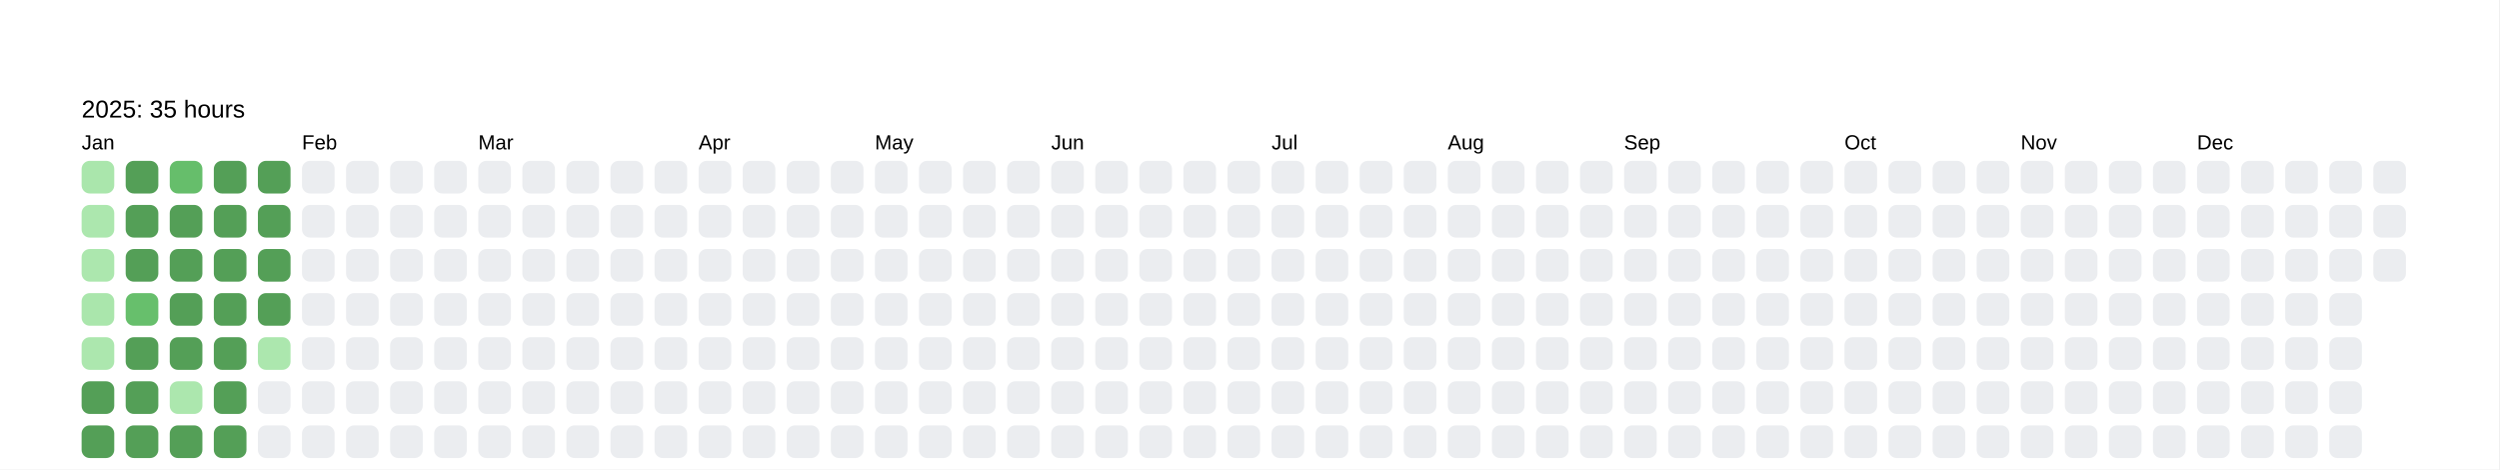
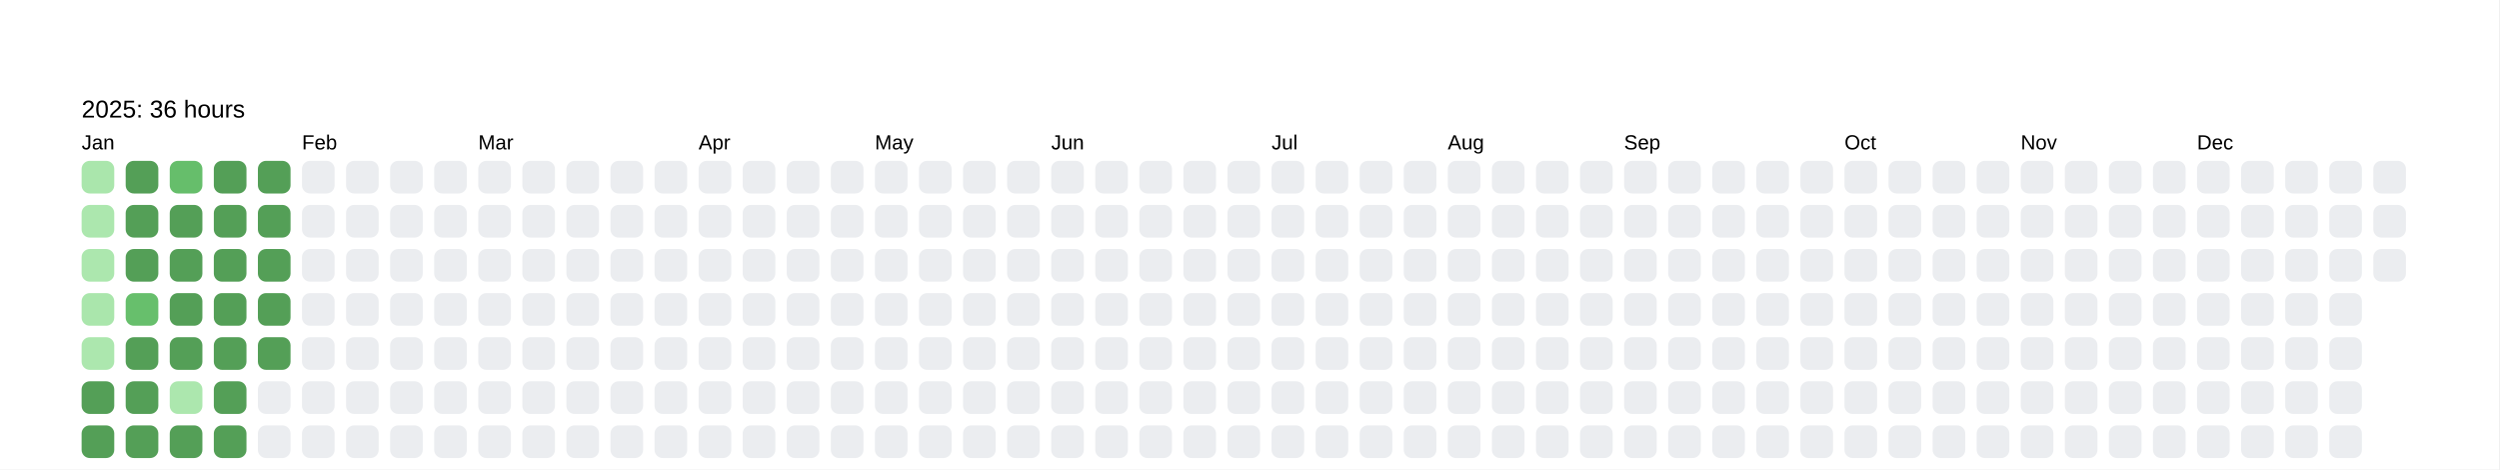
<svg xmlns="http://www.w3.org/2000/svg" baseProfile="full" height="57.5mm" version="1.1" viewBox="0,0,306.2,57.5" width="306.2mm">
  <defs />
  <rect fill="#FFFFFF" height="57.5" width="306.2" x="0" y="0" />
  <text fill="#000000" style="font-size:6px; font-family:Arial; font-weight:bold;" x="10" y="10" />
-   <text fill="#000000" style="font-size:3px; font-family:Arial;" x="10" y="14.4">2025: 35 hours</text>
+   <text fill="#000000" style="font-size:3px; font-family:Arial;" x="10" y="14.4">2025: 36 hours</text>
  <text fill="#000000" style="font-size:2.5px; font-family:Arial" x="10" y="18.3">Jan</text>
  <rect fill="#aae6ac" height="4" rx="1" ry="1" width="4" x="10" y="19.7" />
  <rect fill="#ace7ae" height="4" rx="1" ry="1" width="4" x="10" y="25.1" />
  <rect fill="#ace7ae" height="4" rx="1" ry="1" width="4" x="10" y="30.5" />
  <rect fill="#aae6ac" height="4" rx="1" ry="1" width="4" x="10" y="35.9" />
  <rect fill="#ace7ae" height="4" rx="1" ry="1" width="4" x="10" y="41.3" />
  <rect fill="#549F57" height="4" rx="1" ry="1" width="4" x="10" y="46.7" />
  <rect fill="#549F57" height="4" rx="1" ry="1" width="4" x="10" y="52.1" />
  <rect fill="#549F57" height="4" rx="1" ry="1" width="4" x="15.4" y="19.7" />
  <rect fill="#549F57" height="4" rx="1" ry="1" width="4" x="15.4" y="25.1" />
  <rect fill="#549F57" height="4" rx="1" ry="1" width="4" x="15.4" y="30.5" />
  <rect fill="#67bf6c" height="4" rx="1" ry="1" width="4" x="15.4" y="35.9" />
  <rect fill="#549F57" height="4" rx="1" ry="1" width="4" x="15.4" y="41.3" />
  <rect fill="#549F57" height="4" rx="1" ry="1" width="4" x="15.4" y="46.7" />
  <rect fill="#549F57" height="4" rx="1" ry="1" width="4" x="15.4" y="52.1" />
  <rect fill="#66be6b" height="4" rx="1" ry="1" width="4" x="20.8" y="19.7" />
  <rect fill="#549F57" height="4" rx="1" ry="1" width="4" x="20.8" y="25.1" />
  <rect fill="#549F57" height="4" rx="1" ry="1" width="4" x="20.8" y="30.5" />
  <rect fill="#549F57" height="4" rx="1" ry="1" width="4" x="20.8" y="35.9" />
  <rect fill="#549F57" height="4" rx="1" ry="1" width="4" x="20.8" y="41.3" />
  <rect fill="#ace7ae" height="4" rx="1" ry="1" width="4" x="20.8" y="46.7" />
  <rect fill="#549F57" height="4" rx="1" ry="1" width="4" x="20.8" y="52.1" />
  <rect fill="#549F57" height="4" rx="1" ry="1" width="4" x="26.2" y="19.7" />
  <rect fill="#549F57" height="4" rx="1" ry="1" width="4" x="26.2" y="25.1" />
  <rect fill="#549F57" height="4" rx="1" ry="1" width="4" x="26.2" y="30.5" />
  <rect fill="#549F57" height="4" rx="1" ry="1" width="4" x="26.2" y="35.9" />
  <rect fill="#549F57" height="4" rx="1" ry="1" width="4" x="26.2" y="41.3" />
  <rect fill="#549F57" height="4" rx="1" ry="1" width="4" x="26.2" y="46.7" />
  <rect fill="#549F57" height="4" rx="1" ry="1" width="4" x="26.2" y="52.1" />
  <rect fill="#549F57" height="4" rx="1" ry="1" width="4" x="31.6" y="19.7" />
  <rect fill="#549F57" height="4" rx="1" ry="1" width="4" x="31.6" y="25.1" />
  <rect fill="#549F57" height="4" rx="1" ry="1" width="4" x="31.6" y="30.5" />
  <rect fill="#549F57" height="4" rx="1" ry="1" width="4" x="31.6" y="35.9" />
-   <rect fill="#ace7ae" height="4" rx="1" ry="1" width="4" x="31.6" y="41.3" />
+   <rect fill="#549F57" height="4" rx="1" ry="1" width="4" x="31.6" y="41.3" />
  <rect fill="#EBEDF0" height="4" rx="1" ry="1" width="4" x="31.6" y="46.7" />
  <rect fill="#EBEDF0" height="4" rx="1" ry="1" width="4" x="31.6" y="52.1" />
  <text fill="#000000" style="font-size:2.5px; font-family:Arial" x="37.0" y="18.3">Feb</text>
  <rect fill="#EBEDF0" height="4" rx="1" ry="1" width="4" x="37.0" y="19.7" />
  <rect fill="#EBEDF0" height="4" rx="1" ry="1" width="4" x="37.0" y="25.1" />
  <rect fill="#EBEDF0" height="4" rx="1" ry="1" width="4" x="37.0" y="30.5" />
  <rect fill="#EBEDF0" height="4" rx="1" ry="1" width="4" x="37.0" y="35.9" />
  <rect fill="#EBEDF0" height="4" rx="1" ry="1" width="4" x="37.0" y="41.3" />
  <rect fill="#EBEDF0" height="4" rx="1" ry="1" width="4" x="37.0" y="46.7" />
  <rect fill="#EBEDF0" height="4" rx="1" ry="1" width="4" x="37.0" y="52.1" />
  <rect fill="#EBEDF0" height="4" rx="1" ry="1" width="4" x="42.4" y="19.7" />
  <rect fill="#EBEDF0" height="4" rx="1" ry="1" width="4" x="42.4" y="25.1" />
  <rect fill="#EBEDF0" height="4" rx="1" ry="1" width="4" x="42.4" y="30.5" />
  <rect fill="#EBEDF0" height="4" rx="1" ry="1" width="4" x="42.4" y="35.9" />
  <rect fill="#EBEDF0" height="4" rx="1" ry="1" width="4" x="42.4" y="41.3" />
  <rect fill="#EBEDF0" height="4" rx="1" ry="1" width="4" x="42.4" y="46.7" />
  <rect fill="#EBEDF0" height="4" rx="1" ry="1" width="4" x="42.4" y="52.1" />
  <rect fill="#EBEDF0" height="4" rx="1" ry="1" width="4" x="47.8" y="19.7" />
  <rect fill="#EBEDF0" height="4" rx="1" ry="1" width="4" x="47.8" y="25.1" />
  <rect fill="#EBEDF0" height="4" rx="1" ry="1" width="4" x="47.8" y="30.5" />
  <rect fill="#EBEDF0" height="4" rx="1" ry="1" width="4" x="47.8" y="35.9" />
  <rect fill="#EBEDF0" height="4" rx="1" ry="1" width="4" x="47.8" y="41.3" />
  <rect fill="#EBEDF0" height="4" rx="1" ry="1" width="4" x="47.8" y="46.7" />
  <rect fill="#EBEDF0" height="4" rx="1" ry="1" width="4" x="47.8" y="52.1" />
  <rect fill="#EBEDF0" height="4" rx="1" ry="1" width="4" x="53.2" y="19.7" />
  <rect fill="#EBEDF0" height="4" rx="1" ry="1" width="4" x="53.2" y="25.1" />
  <rect fill="#EBEDF0" height="4" rx="1" ry="1" width="4" x="53.2" y="30.5" />
  <rect fill="#EBEDF0" height="4" rx="1" ry="1" width="4" x="53.2" y="35.9" />
  <rect fill="#EBEDF0" height="4" rx="1" ry="1" width="4" x="53.2" y="41.3" />
  <rect fill="#EBEDF0" height="4" rx="1" ry="1" width="4" x="53.2" y="46.7" />
  <rect fill="#EBEDF0" height="4" rx="1" ry="1" width="4" x="53.2" y="52.1" />
  <text fill="#000000" style="font-size:2.5px; font-family:Arial" x="58.6" y="18.3">Mar</text>
  <rect fill="#EBEDF0" height="4" rx="1" ry="1" width="4" x="58.6" y="19.7" />
  <rect fill="#EBEDF0" height="4" rx="1" ry="1" width="4" x="58.6" y="25.1" />
  <rect fill="#EBEDF0" height="4" rx="1" ry="1" width="4" x="58.6" y="30.5" />
  <rect fill="#EBEDF0" height="4" rx="1" ry="1" width="4" x="58.6" y="35.9" />
  <rect fill="#EBEDF0" height="4" rx="1" ry="1" width="4" x="58.6" y="41.3" />
  <rect fill="#EBEDF0" height="4" rx="1" ry="1" width="4" x="58.6" y="46.7" />
  <rect fill="#EBEDF0" height="4" rx="1" ry="1" width="4" x="58.6" y="52.1" />
  <rect fill="#EBEDF0" height="4" rx="1" ry="1" width="4" x="64" y="19.7" />
  <rect fill="#EBEDF0" height="4" rx="1" ry="1" width="4" x="64" y="25.1" />
  <rect fill="#EBEDF0" height="4" rx="1" ry="1" width="4" x="64" y="30.5" />
  <rect fill="#EBEDF0" height="4" rx="1" ry="1" width="4" x="64" y="35.9" />
  <rect fill="#EBEDF0" height="4" rx="1" ry="1" width="4" x="64" y="41.3" />
  <rect fill="#EBEDF0" height="4" rx="1" ry="1" width="4" x="64" y="46.7" />
  <rect fill="#EBEDF0" height="4" rx="1" ry="1" width="4" x="64" y="52.1" />
  <rect fill="#EBEDF0" height="4" rx="1" ry="1" width="4" x="69.4" y="19.7" />
  <rect fill="#EBEDF0" height="4" rx="1" ry="1" width="4" x="69.4" y="25.1" />
  <rect fill="#EBEDF0" height="4" rx="1" ry="1" width="4" x="69.4" y="30.5" />
  <rect fill="#EBEDF0" height="4" rx="1" ry="1" width="4" x="69.4" y="35.9" />
  <rect fill="#EBEDF0" height="4" rx="1" ry="1" width="4" x="69.4" y="41.3" />
  <rect fill="#EBEDF0" height="4" rx="1" ry="1" width="4" x="69.4" y="46.7" />
  <rect fill="#EBEDF0" height="4" rx="1" ry="1" width="4" x="69.4" y="52.1" />
  <rect fill="#EBEDF0" height="4" rx="1" ry="1" width="4" x="74.8" y="19.7" />
  <rect fill="#EBEDF0" height="4" rx="1" ry="1" width="4" x="74.8" y="25.1" />
  <rect fill="#EBEDF0" height="4" rx="1" ry="1" width="4" x="74.8" y="30.5" />
  <rect fill="#EBEDF0" height="4" rx="1" ry="1" width="4" x="74.8" y="35.9" />
  <rect fill="#EBEDF0" height="4" rx="1" ry="1" width="4" x="74.8" y="41.3" />
  <rect fill="#EBEDF0" height="4" rx="1" ry="1" width="4" x="74.8" y="46.7" />
  <rect fill="#EBEDF0" height="4" rx="1" ry="1" width="4" x="74.8" y="52.1" />
  <rect fill="#EBEDF0" height="4" rx="1" ry="1" width="4" x="80.2" y="19.7" />
  <rect fill="#EBEDF0" height="4" rx="1" ry="1" width="4" x="80.2" y="25.1" />
  <rect fill="#EBEDF0" height="4" rx="1" ry="1" width="4" x="80.2" y="30.5" />
  <rect fill="#EBEDF0" height="4" rx="1" ry="1" width="4" x="80.2" y="35.9" />
  <rect fill="#EBEDF0" height="4" rx="1" ry="1" width="4" x="80.2" y="41.3" />
  <rect fill="#EBEDF0" height="4" rx="1" ry="1" width="4" x="80.2" y="46.7" />
  <rect fill="#EBEDF0" height="4" rx="1" ry="1" width="4" x="80.2" y="52.1" />
  <text fill="#000000" style="font-size:2.5px; font-family:Arial" x="85.6" y="18.3">Apr</text>
  <rect fill="#EBEDF0" height="4" rx="1" ry="1" width="4" x="85.6" y="19.7" />
  <rect fill="#EBEDF0" height="4" rx="1" ry="1" width="4" x="85.6" y="25.1" />
  <rect fill="#EBEDF0" height="4" rx="1" ry="1" width="4" x="85.6" y="30.5" />
  <rect fill="#EBEDF0" height="4" rx="1" ry="1" width="4" x="85.6" y="35.9" />
  <rect fill="#EBEDF0" height="4" rx="1" ry="1" width="4" x="85.6" y="41.3" />
  <rect fill="#EBEDF0" height="4" rx="1" ry="1" width="4" x="85.6" y="46.7" />
  <rect fill="#EBEDF0" height="4" rx="1" ry="1" width="4" x="85.6" y="52.1" />
  <rect fill="#EBEDF0" height="4" rx="1" ry="1" width="4" x="91" y="19.7" />
  <rect fill="#EBEDF0" height="4" rx="1" ry="1" width="4" x="91" y="25.1" />
  <rect fill="#EBEDF0" height="4" rx="1" ry="1" width="4" x="91" y="30.5" />
  <rect fill="#EBEDF0" height="4" rx="1" ry="1" width="4" x="91" y="35.9" />
  <rect fill="#EBEDF0" height="4" rx="1" ry="1" width="4" x="91" y="41.3" />
  <rect fill="#EBEDF0" height="4" rx="1" ry="1" width="4" x="91" y="46.7" />
  <rect fill="#EBEDF0" height="4" rx="1" ry="1" width="4" x="91" y="52.1" />
  <rect fill="#EBEDF0" height="4" rx="1" ry="1" width="4" x="96.4" y="19.7" />
  <rect fill="#EBEDF0" height="4" rx="1" ry="1" width="4" x="96.4" y="25.1" />
  <rect fill="#EBEDF0" height="4" rx="1" ry="1" width="4" x="96.4" y="30.5" />
  <rect fill="#EBEDF0" height="4" rx="1" ry="1" width="4" x="96.4" y="35.9" />
  <rect fill="#EBEDF0" height="4" rx="1" ry="1" width="4" x="96.4" y="41.3" />
  <rect fill="#EBEDF0" height="4" rx="1" ry="1" width="4" x="96.4" y="46.7" />
  <rect fill="#EBEDF0" height="4" rx="1" ry="1" width="4" x="96.4" y="52.1" />
  <rect fill="#EBEDF0" height="4" rx="1" ry="1" width="4" x="101.8" y="19.7" />
  <rect fill="#EBEDF0" height="4" rx="1" ry="1" width="4" x="101.8" y="25.1" />
  <rect fill="#EBEDF0" height="4" rx="1" ry="1" width="4" x="101.8" y="30.5" />
  <rect fill="#EBEDF0" height="4" rx="1" ry="1" width="4" x="101.8" y="35.9" />
  <rect fill="#EBEDF0" height="4" rx="1" ry="1" width="4" x="101.8" y="41.3" />
  <rect fill="#EBEDF0" height="4" rx="1" ry="1" width="4" x="101.8" y="46.7" />
  <rect fill="#EBEDF0" height="4" rx="1" ry="1" width="4" x="101.8" y="52.1" />
  <text fill="#000000" style="font-size:2.5px; font-family:Arial" x="107.2" y="18.3">May</text>
  <rect fill="#EBEDF0" height="4" rx="1" ry="1" width="4" x="107.2" y="19.7" />
  <rect fill="#EBEDF0" height="4" rx="1" ry="1" width="4" x="107.2" y="25.1" />
  <rect fill="#EBEDF0" height="4" rx="1" ry="1" width="4" x="107.2" y="30.5" />
  <rect fill="#EBEDF0" height="4" rx="1" ry="1" width="4" x="107.2" y="35.9" />
  <rect fill="#EBEDF0" height="4" rx="1" ry="1" width="4" x="107.2" y="41.3" />
  <rect fill="#EBEDF0" height="4" rx="1" ry="1" width="4" x="107.2" y="46.7" />
  <rect fill="#EBEDF0" height="4" rx="1" ry="1" width="4" x="107.2" y="52.1" />
  <rect fill="#EBEDF0" height="4" rx="1" ry="1" width="4" x="112.6" y="19.7" />
  <rect fill="#EBEDF0" height="4" rx="1" ry="1" width="4" x="112.6" y="25.1" />
  <rect fill="#EBEDF0" height="4" rx="1" ry="1" width="4" x="112.6" y="30.5" />
  <rect fill="#EBEDF0" height="4" rx="1" ry="1" width="4" x="112.6" y="35.9" />
  <rect fill="#EBEDF0" height="4" rx="1" ry="1" width="4" x="112.6" y="41.3" />
  <rect fill="#EBEDF0" height="4" rx="1" ry="1" width="4" x="112.6" y="46.7" />
  <rect fill="#EBEDF0" height="4" rx="1" ry="1" width="4" x="112.6" y="52.1" />
  <rect fill="#EBEDF0" height="4" rx="1" ry="1" width="4" x="118" y="19.7" />
  <rect fill="#EBEDF0" height="4" rx="1" ry="1" width="4" x="118" y="25.1" />
  <rect fill="#EBEDF0" height="4" rx="1" ry="1" width="4" x="118" y="30.5" />
  <rect fill="#EBEDF0" height="4" rx="1" ry="1" width="4" x="118" y="35.9" />
  <rect fill="#EBEDF0" height="4" rx="1" ry="1" width="4" x="118" y="41.3" />
  <rect fill="#EBEDF0" height="4" rx="1" ry="1" width="4" x="118" y="46.7" />
  <rect fill="#EBEDF0" height="4" rx="1" ry="1" width="4" x="118" y="52.1" />
  <rect fill="#EBEDF0" height="4" rx="1" ry="1" width="4" x="123.4" y="19.7" />
  <rect fill="#EBEDF0" height="4" rx="1" ry="1" width="4" x="123.4" y="25.1" />
  <rect fill="#EBEDF0" height="4" rx="1" ry="1" width="4" x="123.4" y="30.5" />
  <rect fill="#EBEDF0" height="4" rx="1" ry="1" width="4" x="123.4" y="35.9" />
  <rect fill="#EBEDF0" height="4" rx="1" ry="1" width="4" x="123.4" y="41.3" />
  <rect fill="#EBEDF0" height="4" rx="1" ry="1" width="4" x="123.4" y="46.7" />
  <rect fill="#EBEDF0" height="4" rx="1" ry="1" width="4" x="123.4" y="52.1" />
  <text fill="#000000" style="font-size:2.5px; font-family:Arial" x="128.8" y="18.3">Jun</text>
  <rect fill="#EBEDF0" height="4" rx="1" ry="1" width="4" x="128.8" y="19.7" />
  <rect fill="#EBEDF0" height="4" rx="1" ry="1" width="4" x="128.8" y="25.1" />
  <rect fill="#EBEDF0" height="4" rx="1" ry="1" width="4" x="128.8" y="30.5" />
  <rect fill="#EBEDF0" height="4" rx="1" ry="1" width="4" x="128.8" y="35.9" />
  <rect fill="#EBEDF0" height="4" rx="1" ry="1" width="4" x="128.8" y="41.3" />
  <rect fill="#EBEDF0" height="4" rx="1" ry="1" width="4" x="128.8" y="46.7" />
  <rect fill="#EBEDF0" height="4" rx="1" ry="1" width="4" x="128.8" y="52.1" />
  <rect fill="#EBEDF0" height="4" rx="1" ry="1" width="4" x="134.2" y="19.7" />
  <rect fill="#EBEDF0" height="4" rx="1" ry="1" width="4" x="134.2" y="25.1" />
  <rect fill="#EBEDF0" height="4" rx="1" ry="1" width="4" x="134.2" y="30.5" />
  <rect fill="#EBEDF0" height="4" rx="1" ry="1" width="4" x="134.2" y="35.9" />
  <rect fill="#EBEDF0" height="4" rx="1" ry="1" width="4" x="134.2" y="41.3" />
  <rect fill="#EBEDF0" height="4" rx="1" ry="1" width="4" x="134.2" y="46.7" />
  <rect fill="#EBEDF0" height="4" rx="1" ry="1" width="4" x="134.2" y="52.1" />
  <rect fill="#EBEDF0" height="4" rx="1" ry="1" width="4" x="139.6" y="19.7" />
  <rect fill="#EBEDF0" height="4" rx="1" ry="1" width="4" x="139.6" y="25.1" />
  <rect fill="#EBEDF0" height="4" rx="1" ry="1" width="4" x="139.6" y="30.5" />
  <rect fill="#EBEDF0" height="4" rx="1" ry="1" width="4" x="139.6" y="35.9" />
  <rect fill="#EBEDF0" height="4" rx="1" ry="1" width="4" x="139.6" y="41.3" />
  <rect fill="#EBEDF0" height="4" rx="1" ry="1" width="4" x="139.6" y="46.7" />
  <rect fill="#EBEDF0" height="4" rx="1" ry="1" width="4" x="139.6" y="52.1" />
  <rect fill="#EBEDF0" height="4" rx="1" ry="1" width="4" x="145" y="19.7" />
  <rect fill="#EBEDF0" height="4" rx="1" ry="1" width="4" x="145" y="25.1" />
  <rect fill="#EBEDF0" height="4" rx="1" ry="1" width="4" x="145" y="30.5" />
  <rect fill="#EBEDF0" height="4" rx="1" ry="1" width="4" x="145" y="35.9" />
  <rect fill="#EBEDF0" height="4" rx="1" ry="1" width="4" x="145" y="41.3" />
  <rect fill="#EBEDF0" height="4" rx="1" ry="1" width="4" x="145" y="46.7" />
  <rect fill="#EBEDF0" height="4" rx="1" ry="1" width="4" x="145" y="52.1" />
  <rect fill="#EBEDF0" height="4" rx="1" ry="1" width="4" x="150.4" y="19.7" />
  <rect fill="#EBEDF0" height="4" rx="1" ry="1" width="4" x="150.4" y="25.1" />
  <rect fill="#EBEDF0" height="4" rx="1" ry="1" width="4" x="150.4" y="30.5" />
  <rect fill="#EBEDF0" height="4" rx="1" ry="1" width="4" x="150.4" y="35.9" />
  <rect fill="#EBEDF0" height="4" rx="1" ry="1" width="4" x="150.4" y="41.3" />
  <rect fill="#EBEDF0" height="4" rx="1" ry="1" width="4" x="150.4" y="46.7" />
  <rect fill="#EBEDF0" height="4" rx="1" ry="1" width="4" x="150.4" y="52.1" />
  <text fill="#000000" style="font-size:2.5px; font-family:Arial" x="155.8" y="18.3">Jul</text>
  <rect fill="#EBEDF0" height="4" rx="1" ry="1" width="4" x="155.8" y="19.7" />
  <rect fill="#EBEDF0" height="4" rx="1" ry="1" width="4" x="155.8" y="25.1" />
  <rect fill="#EBEDF0" height="4" rx="1" ry="1" width="4" x="155.8" y="30.5" />
  <rect fill="#EBEDF0" height="4" rx="1" ry="1" width="4" x="155.8" y="35.9" />
  <rect fill="#EBEDF0" height="4" rx="1" ry="1" width="4" x="155.8" y="41.3" />
  <rect fill="#EBEDF0" height="4" rx="1" ry="1" width="4" x="155.8" y="46.7" />
  <rect fill="#EBEDF0" height="4" rx="1" ry="1" width="4" x="155.8" y="52.1" />
  <rect fill="#EBEDF0" height="4" rx="1" ry="1" width="4" x="161.2" y="19.7" />
  <rect fill="#EBEDF0" height="4" rx="1" ry="1" width="4" x="161.2" y="25.1" />
  <rect fill="#EBEDF0" height="4" rx="1" ry="1" width="4" x="161.2" y="30.5" />
  <rect fill="#EBEDF0" height="4" rx="1" ry="1" width="4" x="161.2" y="35.9" />
  <rect fill="#EBEDF0" height="4" rx="1" ry="1" width="4" x="161.2" y="41.3" />
  <rect fill="#EBEDF0" height="4" rx="1" ry="1" width="4" x="161.2" y="46.7" />
  <rect fill="#EBEDF0" height="4" rx="1" ry="1" width="4" x="161.2" y="52.1" />
  <rect fill="#EBEDF0" height="4" rx="1" ry="1" width="4" x="166.6" y="19.7" />
  <rect fill="#EBEDF0" height="4" rx="1" ry="1" width="4" x="166.6" y="25.1" />
  <rect fill="#EBEDF0" height="4" rx="1" ry="1" width="4" x="166.6" y="30.5" />
  <rect fill="#EBEDF0" height="4" rx="1" ry="1" width="4" x="166.6" y="35.9" />
  <rect fill="#EBEDF0" height="4" rx="1" ry="1" width="4" x="166.6" y="41.3" />
  <rect fill="#EBEDF0" height="4" rx="1" ry="1" width="4" x="166.6" y="46.7" />
  <rect fill="#EBEDF0" height="4" rx="1" ry="1" width="4" x="166.6" y="52.1" />
  <rect fill="#EBEDF0" height="4" rx="1" ry="1" width="4" x="172" y="19.7" />
  <rect fill="#EBEDF0" height="4" rx="1" ry="1" width="4" x="172" y="25.1" />
  <rect fill="#EBEDF0" height="4" rx="1" ry="1" width="4" x="172" y="30.5" />
  <rect fill="#EBEDF0" height="4" rx="1" ry="1" width="4" x="172" y="35.9" />
  <rect fill="#EBEDF0" height="4" rx="1" ry="1" width="4" x="172" y="41.3" />
  <rect fill="#EBEDF0" height="4" rx="1" ry="1" width="4" x="172" y="46.7" />
  <rect fill="#EBEDF0" height="4" rx="1" ry="1" width="4" x="172" y="52.1" />
  <text fill="#000000" style="font-size:2.5px; font-family:Arial" x="177.4" y="18.3">Aug</text>
  <rect fill="#EBEDF0" height="4" rx="1" ry="1" width="4" x="177.4" y="19.7" />
  <rect fill="#EBEDF0" height="4" rx="1" ry="1" width="4" x="177.4" y="25.1" />
  <rect fill="#EBEDF0" height="4" rx="1" ry="1" width="4" x="177.4" y="30.5" />
  <rect fill="#EBEDF0" height="4" rx="1" ry="1" width="4" x="177.4" y="35.9" />
  <rect fill="#EBEDF0" height="4" rx="1" ry="1" width="4" x="177.4" y="41.3" />
  <rect fill="#EBEDF0" height="4" rx="1" ry="1" width="4" x="177.4" y="46.7" />
  <rect fill="#EBEDF0" height="4" rx="1" ry="1" width="4" x="177.4" y="52.1" />
  <rect fill="#EBEDF0" height="4" rx="1" ry="1" width="4" x="182.8" y="19.7" />
  <rect fill="#EBEDF0" height="4" rx="1" ry="1" width="4" x="182.8" y="25.1" />
  <rect fill="#EBEDF0" height="4" rx="1" ry="1" width="4" x="182.8" y="30.5" />
  <rect fill="#EBEDF0" height="4" rx="1" ry="1" width="4" x="182.8" y="35.9" />
  <rect fill="#EBEDF0" height="4" rx="1" ry="1" width="4" x="182.8" y="41.3" />
  <rect fill="#EBEDF0" height="4" rx="1" ry="1" width="4" x="182.8" y="46.7" />
  <rect fill="#EBEDF0" height="4" rx="1" ry="1" width="4" x="182.8" y="52.1" />
  <rect fill="#EBEDF0" height="4" rx="1" ry="1" width="4" x="188.2" y="19.7" />
  <rect fill="#EBEDF0" height="4" rx="1" ry="1" width="4" x="188.2" y="25.1" />
  <rect fill="#EBEDF0" height="4" rx="1" ry="1" width="4" x="188.2" y="30.5" />
  <rect fill="#EBEDF0" height="4" rx="1" ry="1" width="4" x="188.2" y="35.9" />
  <rect fill="#EBEDF0" height="4" rx="1" ry="1" width="4" x="188.2" y="41.3" />
  <rect fill="#EBEDF0" height="4" rx="1" ry="1" width="4" x="188.2" y="46.7" />
  <rect fill="#EBEDF0" height="4" rx="1" ry="1" width="4" x="188.2" y="52.1" />
  <rect fill="#EBEDF0" height="4" rx="1" ry="1" width="4" x="193.6" y="19.7" />
  <rect fill="#EBEDF0" height="4" rx="1" ry="1" width="4" x="193.6" y="25.1" />
  <rect fill="#EBEDF0" height="4" rx="1" ry="1" width="4" x="193.6" y="30.5" />
  <rect fill="#EBEDF0" height="4" rx="1" ry="1" width="4" x="193.6" y="35.9" />
  <rect fill="#EBEDF0" height="4" rx="1" ry="1" width="4" x="193.6" y="41.3" />
  <rect fill="#EBEDF0" height="4" rx="1" ry="1" width="4" x="193.6" y="46.7" />
  <rect fill="#EBEDF0" height="4" rx="1" ry="1" width="4" x="193.6" y="52.1" />
  <text fill="#000000" style="font-size:2.5px; font-family:Arial" x="199" y="18.3">Sep</text>
  <rect fill="#EBEDF0" height="4" rx="1" ry="1" width="4" x="199" y="19.7" />
  <rect fill="#EBEDF0" height="4" rx="1" ry="1" width="4" x="199" y="25.1" />
  <rect fill="#EBEDF0" height="4" rx="1" ry="1" width="4" x="199" y="30.5" />
  <rect fill="#EBEDF0" height="4" rx="1" ry="1" width="4" x="199" y="35.9" />
  <rect fill="#EBEDF0" height="4" rx="1" ry="1" width="4" x="199" y="41.3" />
  <rect fill="#EBEDF0" height="4" rx="1" ry="1" width="4" x="199" y="46.7" />
  <rect fill="#EBEDF0" height="4" rx="1" ry="1" width="4" x="199" y="52.1" />
  <rect fill="#EBEDF0" height="4" rx="1" ry="1" width="4" x="204.4" y="19.7" />
  <rect fill="#EBEDF0" height="4" rx="1" ry="1" width="4" x="204.4" y="25.1" />
  <rect fill="#EBEDF0" height="4" rx="1" ry="1" width="4" x="204.4" y="30.5" />
  <rect fill="#EBEDF0" height="4" rx="1" ry="1" width="4" x="204.4" y="35.9" />
  <rect fill="#EBEDF0" height="4" rx="1" ry="1" width="4" x="204.4" y="41.3" />
  <rect fill="#EBEDF0" height="4" rx="1" ry="1" width="4" x="204.4" y="46.7" />
  <rect fill="#EBEDF0" height="4" rx="1" ry="1" width="4" x="204.4" y="52.1" />
  <rect fill="#EBEDF0" height="4" rx="1" ry="1" width="4" x="209.8" y="19.7" />
  <rect fill="#EBEDF0" height="4" rx="1" ry="1" width="4" x="209.8" y="25.1" />
  <rect fill="#EBEDF0" height="4" rx="1" ry="1" width="4" x="209.8" y="30.5" />
  <rect fill="#EBEDF0" height="4" rx="1" ry="1" width="4" x="209.8" y="35.9" />
  <rect fill="#EBEDF0" height="4" rx="1" ry="1" width="4" x="209.8" y="41.3" />
  <rect fill="#EBEDF0" height="4" rx="1" ry="1" width="4" x="209.8" y="46.7" />
  <rect fill="#EBEDF0" height="4" rx="1" ry="1" width="4" x="209.8" y="52.1" />
  <rect fill="#EBEDF0" height="4" rx="1" ry="1" width="4" x="215.2" y="19.7" />
  <rect fill="#EBEDF0" height="4" rx="1" ry="1" width="4" x="215.2" y="25.1" />
  <rect fill="#EBEDF0" height="4" rx="1" ry="1" width="4" x="215.2" y="30.5" />
  <rect fill="#EBEDF0" height="4" rx="1" ry="1" width="4" x="215.2" y="35.9" />
  <rect fill="#EBEDF0" height="4" rx="1" ry="1" width="4" x="215.2" y="41.3" />
  <rect fill="#EBEDF0" height="4" rx="1" ry="1" width="4" x="215.2" y="46.7" />
  <rect fill="#EBEDF0" height="4" rx="1" ry="1" width="4" x="215.2" y="52.1" />
  <rect fill="#EBEDF0" height="4" rx="1" ry="1" width="4" x="220.6" y="19.7" />
  <rect fill="#EBEDF0" height="4" rx="1" ry="1" width="4" x="220.6" y="25.1" />
  <rect fill="#EBEDF0" height="4" rx="1" ry="1" width="4" x="220.6" y="30.5" />
  <rect fill="#EBEDF0" height="4" rx="1" ry="1" width="4" x="220.6" y="35.9" />
  <rect fill="#EBEDF0" height="4" rx="1" ry="1" width="4" x="220.6" y="41.3" />
  <rect fill="#EBEDF0" height="4" rx="1" ry="1" width="4" x="220.6" y="46.7" />
  <rect fill="#EBEDF0" height="4" rx="1" ry="1" width="4" x="220.6" y="52.1" />
  <text fill="#000000" style="font-size:2.5px; font-family:Arial" x="226" y="18.3">Oct</text>
  <rect fill="#EBEDF0" height="4" rx="1" ry="1" width="4" x="226" y="19.7" />
  <rect fill="#EBEDF0" height="4" rx="1" ry="1" width="4" x="226" y="25.1" />
  <rect fill="#EBEDF0" height="4" rx="1" ry="1" width="4" x="226" y="30.5" />
  <rect fill="#EBEDF0" height="4" rx="1" ry="1" width="4" x="226" y="35.9" />
  <rect fill="#EBEDF0" height="4" rx="1" ry="1" width="4" x="226" y="41.3" />
  <rect fill="#EBEDF0" height="4" rx="1" ry="1" width="4" x="226" y="46.7" />
  <rect fill="#EBEDF0" height="4" rx="1" ry="1" width="4" x="226" y="52.1" />
  <rect fill="#EBEDF0" height="4" rx="1" ry="1" width="4" x="231.4" y="19.7" />
  <rect fill="#EBEDF0" height="4" rx="1" ry="1" width="4" x="231.4" y="25.1" />
  <rect fill="#EBEDF0" height="4" rx="1" ry="1" width="4" x="231.4" y="30.5" />
  <rect fill="#EBEDF0" height="4" rx="1" ry="1" width="4" x="231.4" y="35.9" />
  <rect fill="#EBEDF0" height="4" rx="1" ry="1" width="4" x="231.4" y="41.3" />
  <rect fill="#EBEDF0" height="4" rx="1" ry="1" width="4" x="231.4" y="46.7" />
  <rect fill="#EBEDF0" height="4" rx="1" ry="1" width="4" x="231.4" y="52.1" />
  <rect fill="#EBEDF0" height="4" rx="1" ry="1" width="4" x="236.8" y="19.7" />
  <rect fill="#EBEDF0" height="4" rx="1" ry="1" width="4" x="236.8" y="25.1" />
  <rect fill="#EBEDF0" height="4" rx="1" ry="1" width="4" x="236.8" y="30.5" />
  <rect fill="#EBEDF0" height="4" rx="1" ry="1" width="4" x="236.8" y="35.9" />
  <rect fill="#EBEDF0" height="4" rx="1" ry="1" width="4" x="236.8" y="41.3" />
  <rect fill="#EBEDF0" height="4" rx="1" ry="1" width="4" x="236.8" y="46.7" />
  <rect fill="#EBEDF0" height="4" rx="1" ry="1" width="4" x="236.8" y="52.1" />
  <rect fill="#EBEDF0" height="4" rx="1" ry="1" width="4" x="242.2" y="19.7" />
  <rect fill="#EBEDF0" height="4" rx="1" ry="1" width="4" x="242.2" y="25.1" />
  <rect fill="#EBEDF0" height="4" rx="1" ry="1" width="4" x="242.2" y="30.5" />
  <rect fill="#EBEDF0" height="4" rx="1" ry="1" width="4" x="242.2" y="35.9" />
  <rect fill="#EBEDF0" height="4" rx="1" ry="1" width="4" x="242.2" y="41.3" />
  <rect fill="#EBEDF0" height="4" rx="1" ry="1" width="4" x="242.2" y="46.7" />
  <rect fill="#EBEDF0" height="4" rx="1" ry="1" width="4" x="242.2" y="52.1" />
  <text fill="#000000" style="font-size:2.5px; font-family:Arial" x="247.6" y="18.3">Nov</text>
  <rect fill="#EBEDF0" height="4" rx="1" ry="1" width="4" x="247.6" y="19.7" />
  <rect fill="#EBEDF0" height="4" rx="1" ry="1" width="4" x="247.6" y="25.1" />
  <rect fill="#EBEDF0" height="4" rx="1" ry="1" width="4" x="247.6" y="30.5" />
  <rect fill="#EBEDF0" height="4" rx="1" ry="1" width="4" x="247.6" y="35.9" />
  <rect fill="#EBEDF0" height="4" rx="1" ry="1" width="4" x="247.6" y="41.3" />
  <rect fill="#EBEDF0" height="4" rx="1" ry="1" width="4" x="247.6" y="46.7" />
  <rect fill="#EBEDF0" height="4" rx="1" ry="1" width="4" x="247.6" y="52.1" />
  <rect fill="#EBEDF0" height="4" rx="1" ry="1" width="4" x="253" y="19.7" />
  <rect fill="#EBEDF0" height="4" rx="1" ry="1" width="4" x="253" y="25.1" />
  <rect fill="#EBEDF0" height="4" rx="1" ry="1" width="4" x="253" y="30.5" />
  <rect fill="#EBEDF0" height="4" rx="1" ry="1" width="4" x="253" y="35.9" />
  <rect fill="#EBEDF0" height="4" rx="1" ry="1" width="4" x="253" y="41.3" />
  <rect fill="#EBEDF0" height="4" rx="1" ry="1" width="4" x="253" y="46.7" />
  <rect fill="#EBEDF0" height="4" rx="1" ry="1" width="4" x="253" y="52.1" />
  <rect fill="#EBEDF0" height="4" rx="1" ry="1" width="4" x="258.4" y="19.7" />
  <rect fill="#EBEDF0" height="4" rx="1" ry="1" width="4" x="258.4" y="25.1" />
  <rect fill="#EBEDF0" height="4" rx="1" ry="1" width="4" x="258.4" y="30.5" />
  <rect fill="#EBEDF0" height="4" rx="1" ry="1" width="4" x="258.4" y="35.9" />
  <rect fill="#EBEDF0" height="4" rx="1" ry="1" width="4" x="258.4" y="41.3" />
  <rect fill="#EBEDF0" height="4" rx="1" ry="1" width="4" x="258.4" y="46.7" />
  <rect fill="#EBEDF0" height="4" rx="1" ry="1" width="4" x="258.4" y="52.1" />
  <rect fill="#EBEDF0" height="4" rx="1" ry="1" width="4" x="263.8" y="19.7" />
  <rect fill="#EBEDF0" height="4" rx="1" ry="1" width="4" x="263.8" y="25.1" />
  <rect fill="#EBEDF0" height="4" rx="1" ry="1" width="4" x="263.8" y="30.5" />
  <rect fill="#EBEDF0" height="4" rx="1" ry="1" width="4" x="263.8" y="35.9" />
  <rect fill="#EBEDF0" height="4" rx="1" ry="1" width="4" x="263.8" y="41.3" />
  <rect fill="#EBEDF0" height="4" rx="1" ry="1" width="4" x="263.8" y="46.7" />
  <rect fill="#EBEDF0" height="4" rx="1" ry="1" width="4" x="263.8" y="52.1" />
  <text fill="#000000" style="font-size:2.5px; font-family:Arial" x="269.2" y="18.3">Dec</text>
  <rect fill="#EBEDF0" height="4" rx="1" ry="1" width="4" x="269.2" y="19.7" />
  <rect fill="#EBEDF0" height="4" rx="1" ry="1" width="4" x="269.2" y="25.1" />
  <rect fill="#EBEDF0" height="4" rx="1" ry="1" width="4" x="269.2" y="30.5" />
  <rect fill="#EBEDF0" height="4" rx="1" ry="1" width="4" x="269.2" y="35.9" />
  <rect fill="#EBEDF0" height="4" rx="1" ry="1" width="4" x="269.2" y="41.3" />
  <rect fill="#EBEDF0" height="4" rx="1" ry="1" width="4" x="269.2" y="46.7" />
  <rect fill="#EBEDF0" height="4" rx="1" ry="1" width="4" x="269.2" y="52.1" />
  <rect fill="#EBEDF0" height="4" rx="1" ry="1" width="4" x="274.6" y="19.7" />
  <rect fill="#EBEDF0" height="4" rx="1" ry="1" width="4" x="274.6" y="25.1" />
  <rect fill="#EBEDF0" height="4" rx="1" ry="1" width="4" x="274.6" y="30.5" />
  <rect fill="#EBEDF0" height="4" rx="1" ry="1" width="4" x="274.6" y="35.9" />
  <rect fill="#EBEDF0" height="4" rx="1" ry="1" width="4" x="274.6" y="41.3" />
  <rect fill="#EBEDF0" height="4" rx="1" ry="1" width="4" x="274.6" y="46.7" />
  <rect fill="#EBEDF0" height="4" rx="1" ry="1" width="4" x="274.6" y="52.1" />
  <rect fill="#EBEDF0" height="4" rx="1" ry="1" width="4" x="280" y="19.7" />
  <rect fill="#EBEDF0" height="4" rx="1" ry="1" width="4" x="280" y="25.1" />
  <rect fill="#EBEDF0" height="4" rx="1" ry="1" width="4" x="280" y="30.5" />
  <rect fill="#EBEDF0" height="4" rx="1" ry="1" width="4" x="280" y="35.9" />
  <rect fill="#EBEDF0" height="4" rx="1" ry="1" width="4" x="280" y="41.3" />
  <rect fill="#EBEDF0" height="4" rx="1" ry="1" width="4" x="280" y="46.7" />
  <rect fill="#EBEDF0" height="4" rx="1" ry="1" width="4" x="280" y="52.1" />
  <rect fill="#EBEDF0" height="4" rx="1" ry="1" width="4" x="285.4" y="19.7" />
  <rect fill="#EBEDF0" height="4" rx="1" ry="1" width="4" x="285.4" y="25.1" />
  <rect fill="#EBEDF0" height="4" rx="1" ry="1" width="4" x="285.4" y="30.5" />
  <rect fill="#EBEDF0" height="4" rx="1" ry="1" width="4" x="285.4" y="35.9" />
  <rect fill="#EBEDF0" height="4" rx="1" ry="1" width="4" x="285.4" y="41.3" />
  <rect fill="#EBEDF0" height="4" rx="1" ry="1" width="4" x="285.4" y="46.7" />
  <rect fill="#EBEDF0" height="4" rx="1" ry="1" width="4" x="285.4" y="52.1" />
  <rect fill="#EBEDF0" height="4" rx="1" ry="1" width="4" x="290.8" y="19.7" />
  <rect fill="#EBEDF0" height="4" rx="1" ry="1" width="4" x="290.8" y="25.1" />
  <rect fill="#EBEDF0" height="4" rx="1" ry="1" width="4" x="290.8" y="30.5" />
</svg>
